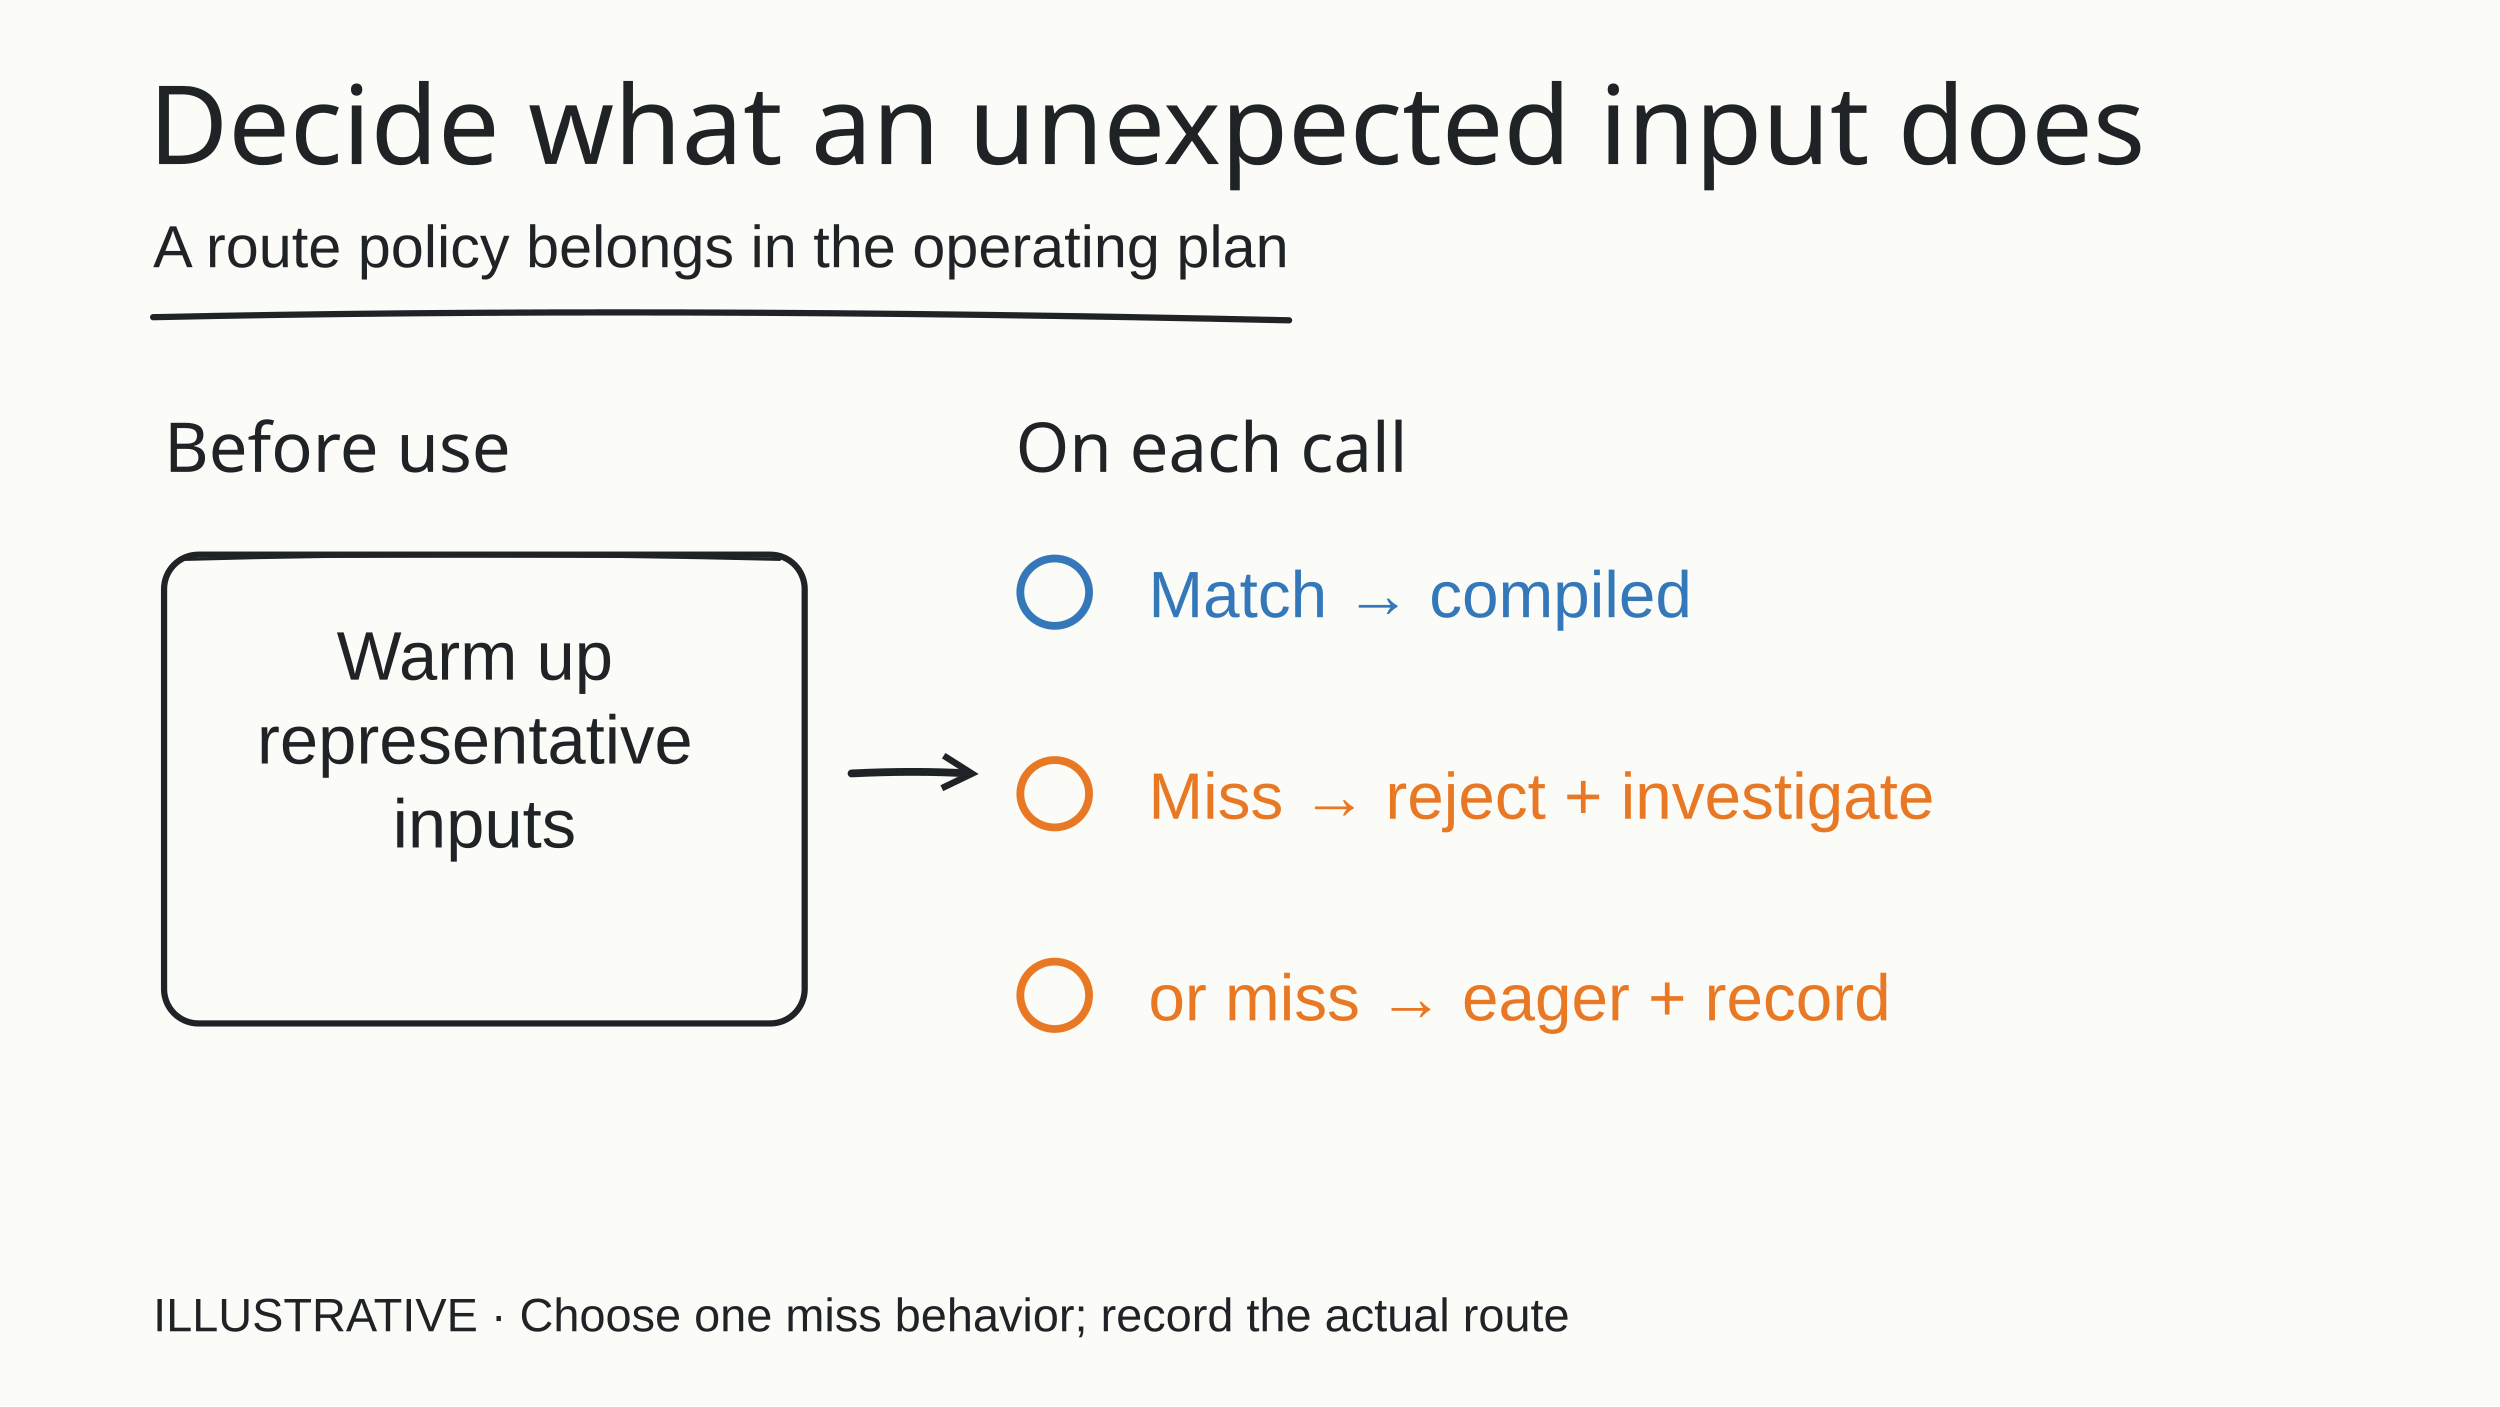
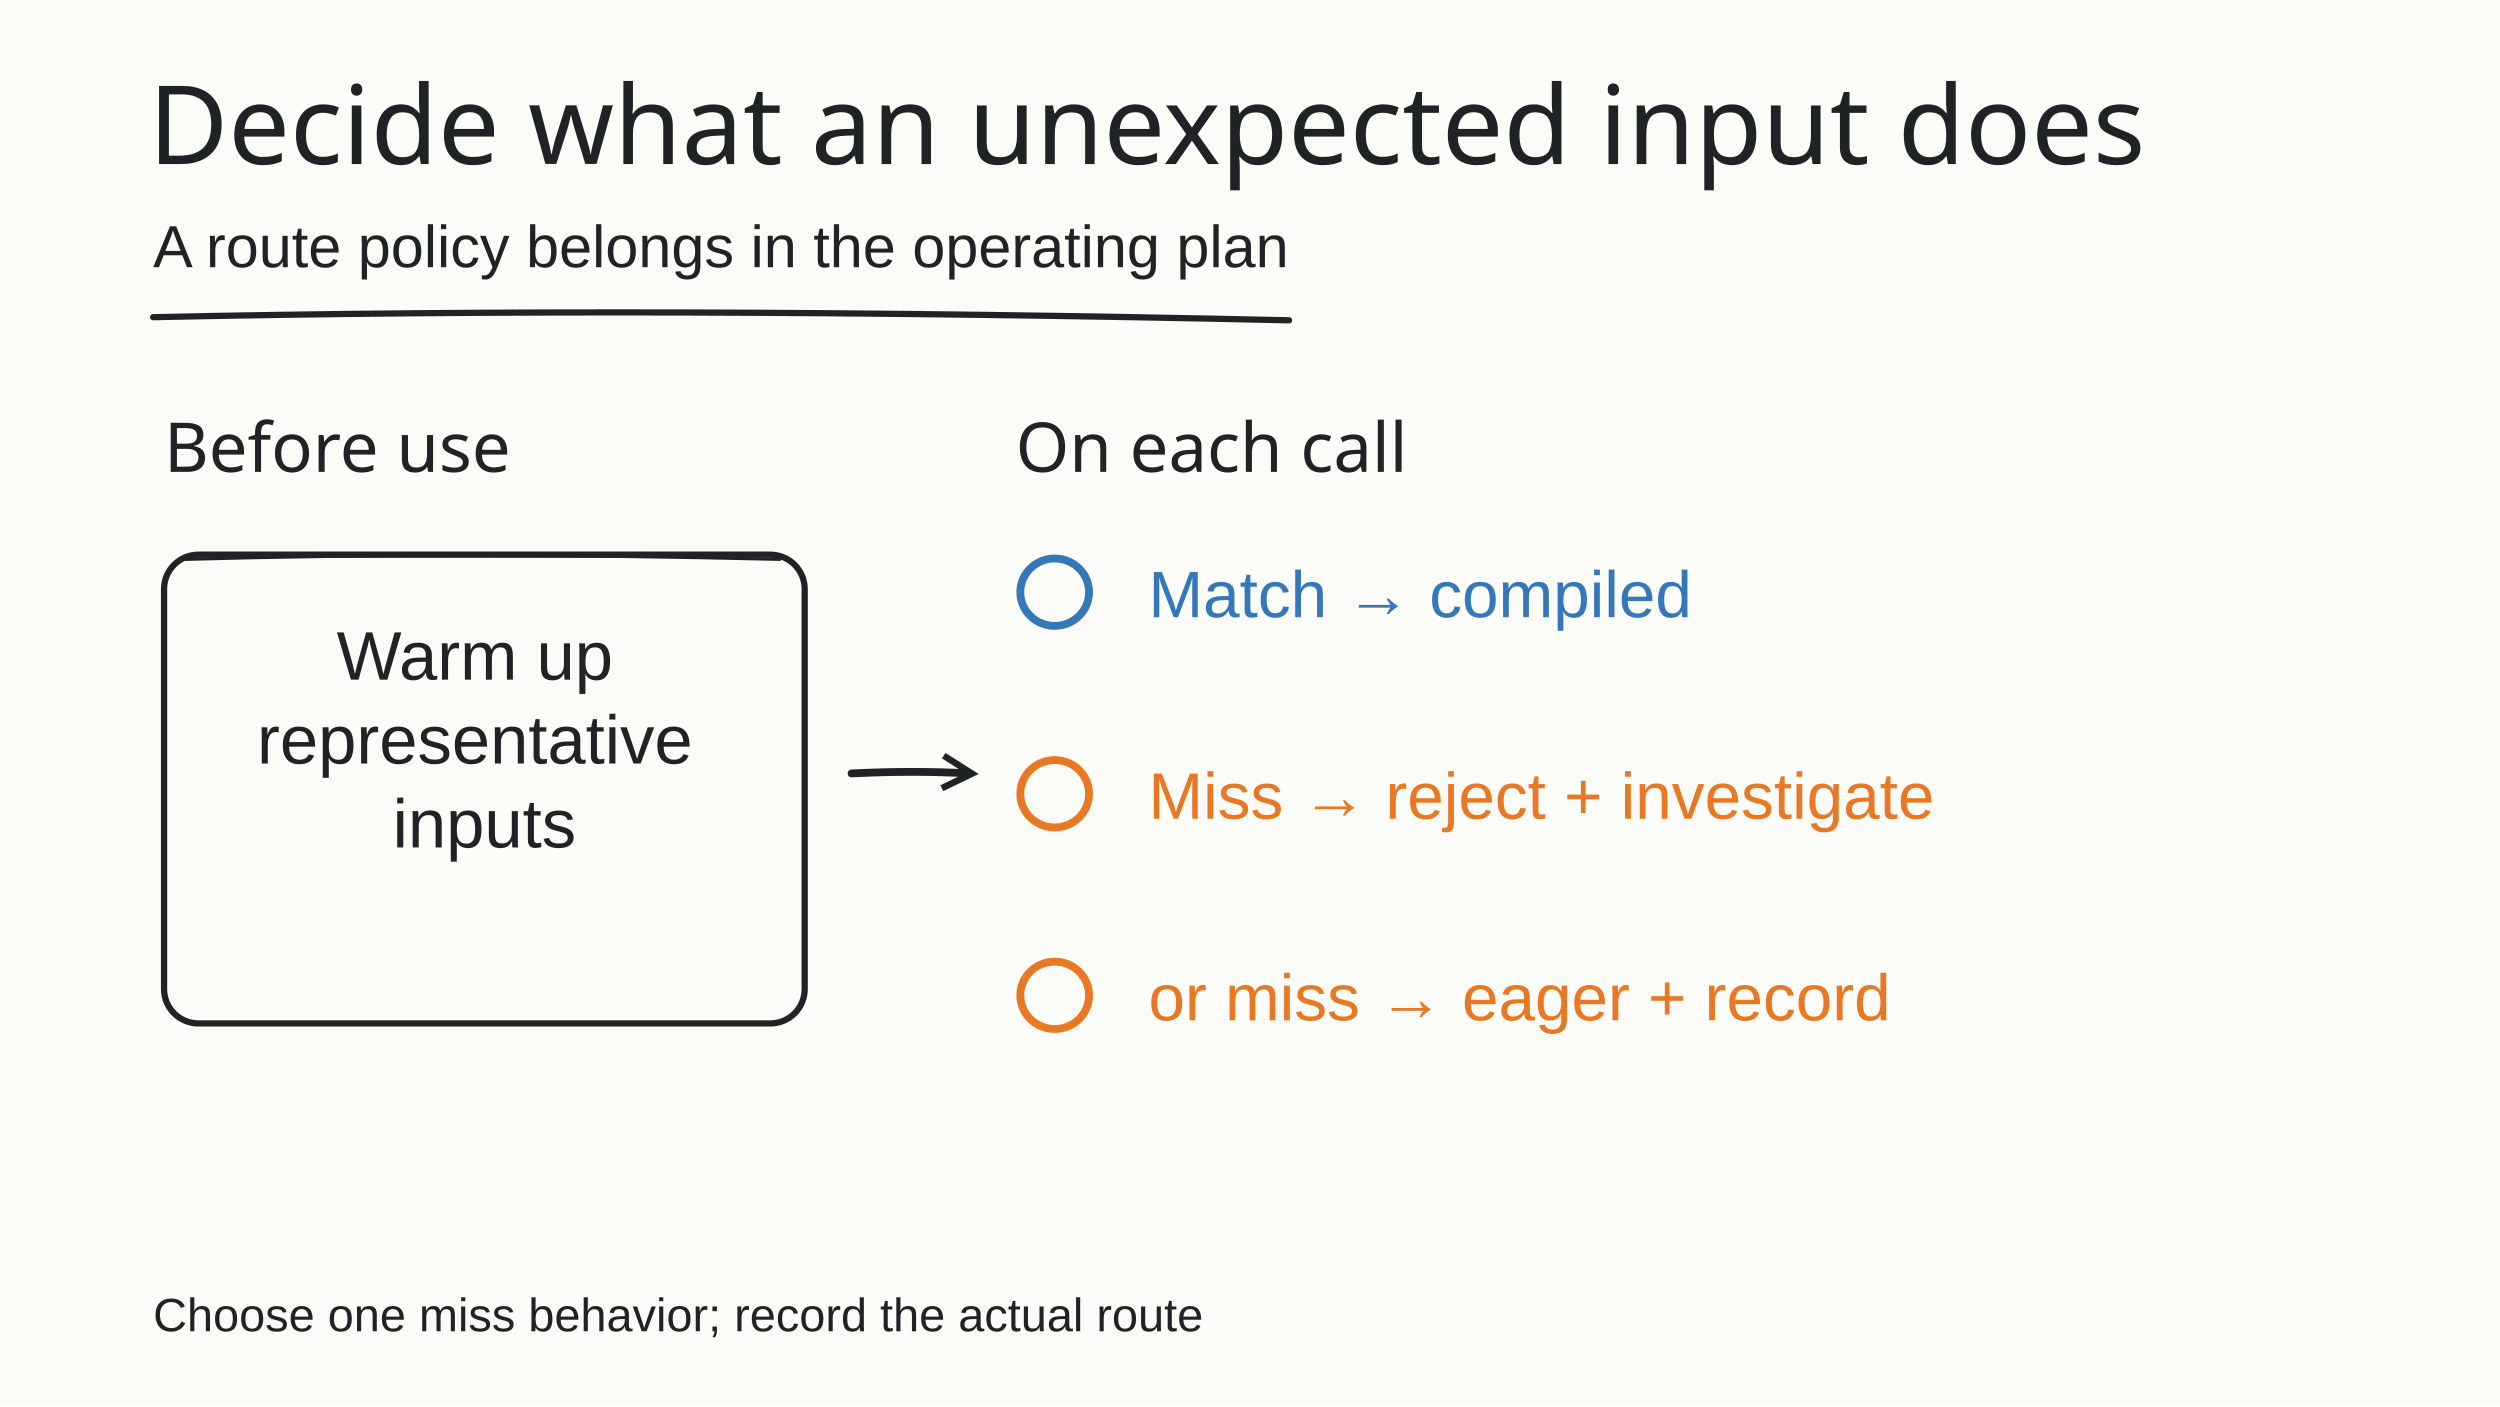
<svg xmlns="http://www.w3.org/2000/svg" width="1600" height="900" viewBox="0 0 1600 900">
  <rect width="100%" height="100%" fill="#FBFBF8" />
  <defs>
    <marker id="arrow" viewBox="0 0 12 12" refX="9" refY="6" markerWidth="5" markerHeight="5" orient="auto">
      <path d="M1 1 L10 6 L1 11" fill="none" stroke="context-stroke" stroke-width="2" />
    </marker>
  </defs>
  <text x="95" y="105" font-family="Bradley Hand" font-size="70" fill="#202326" text-anchor="start" font-weight="normal">
    <tspan x="95" dy="0">Decide what an unexpected input does</tspan>
  </text>
  <text x="98" y="171" font-family="Arial, Helvetica, sans-serif" font-size="38" fill="#202326" text-anchor="start" font-weight="normal">
    <tspan x="98" dy="0">A route policy belongs in the operating plan</tspan>
  </text>
  <path d="M98 203 Q420 196 825 205" fill="none" stroke="#202326" stroke-width="4" stroke-linecap="round" stroke-linejoin="round" />
  <text x="105" y="302" font-family="Bradley Hand" font-size="44" fill="#202326" text-anchor="start" font-weight="normal">
    <tspan x="105" dy="0">Before use</tspan>
  </text>
  <text x="650" y="302" font-family="Bradley Hand" font-size="44" fill="#202326" text-anchor="start" font-weight="normal">
    <tspan x="650" dy="0">On each call</tspan>
  </text>
  <rect x="105" y="355" width="410" height="300" rx="22" fill="#FBFBF8" stroke="#202326" stroke-width="4" />
  <path d="M119 358 Q293.6 353 499 358" fill="none" stroke="#202326" stroke-width="2" stroke-linecap="round" stroke-linejoin="round" />
  <text x="310" y="435" font-family="Arial, Helvetica, sans-serif" font-size="44" fill="#202326" text-anchor="middle" font-weight="normal">
    <tspan x="310" dy="0">Warm up</tspan>
    <tspan x="310" dy="53.68">representative</tspan>
    <tspan x="310" dy="53.68">inputs</tspan>
  </text>
  <path d="M545 495 Q585.5 493.0 620 495" fill="none" stroke="#202326" stroke-width="5" stroke-linecap="round" stroke-linejoin="round" marker-end="url(#arrow)" />
  <ellipse cx="675" cy="379" rx="22" ry="21.56" fill="#FBFBF8" stroke="#3478BA" stroke-width="5" />
  <text x="735" y="395" font-family="Arial, Helvetica, sans-serif" font-size="42" fill="#3478BA" text-anchor="start" font-weight="normal">
    <tspan x="735" dy="0">Match → compiled</tspan>
  </text>
  <ellipse cx="675" cy="508" rx="22" ry="21.56" fill="#FBFBF8" stroke="#E87823" stroke-width="5" />
  <text x="735" y="524" font-family="Arial, Helvetica, sans-serif" font-size="42" fill="#E87823" text-anchor="start" font-weight="normal">
    <tspan x="735" dy="0">Miss → reject + investigate</tspan>
  </text>
  <ellipse cx="675" cy="637" rx="22" ry="21.56" fill="#FBFBF8" stroke="#E87823" stroke-width="5" />
  <text x="735" y="653" font-family="Arial, Helvetica, sans-serif" font-size="42" fill="#E87823" text-anchor="start" font-weight="normal">
    <tspan x="735" dy="0">or miss → eager + record</tspan>
  </text>
  <text x="98" y="852" font-family="Arial, Helvetica, sans-serif" font-size="30" fill="#202326" text-anchor="start" font-weight="normal">
-     <tspan x="98" dy="0">ILLUSTRATIVE  ·  Choose one miss behavior; record the actual route</tspan>
+     <tspan x="98" dy="0">Choose one miss behavior; record the actual route</tspan>
  </text>
</svg>
